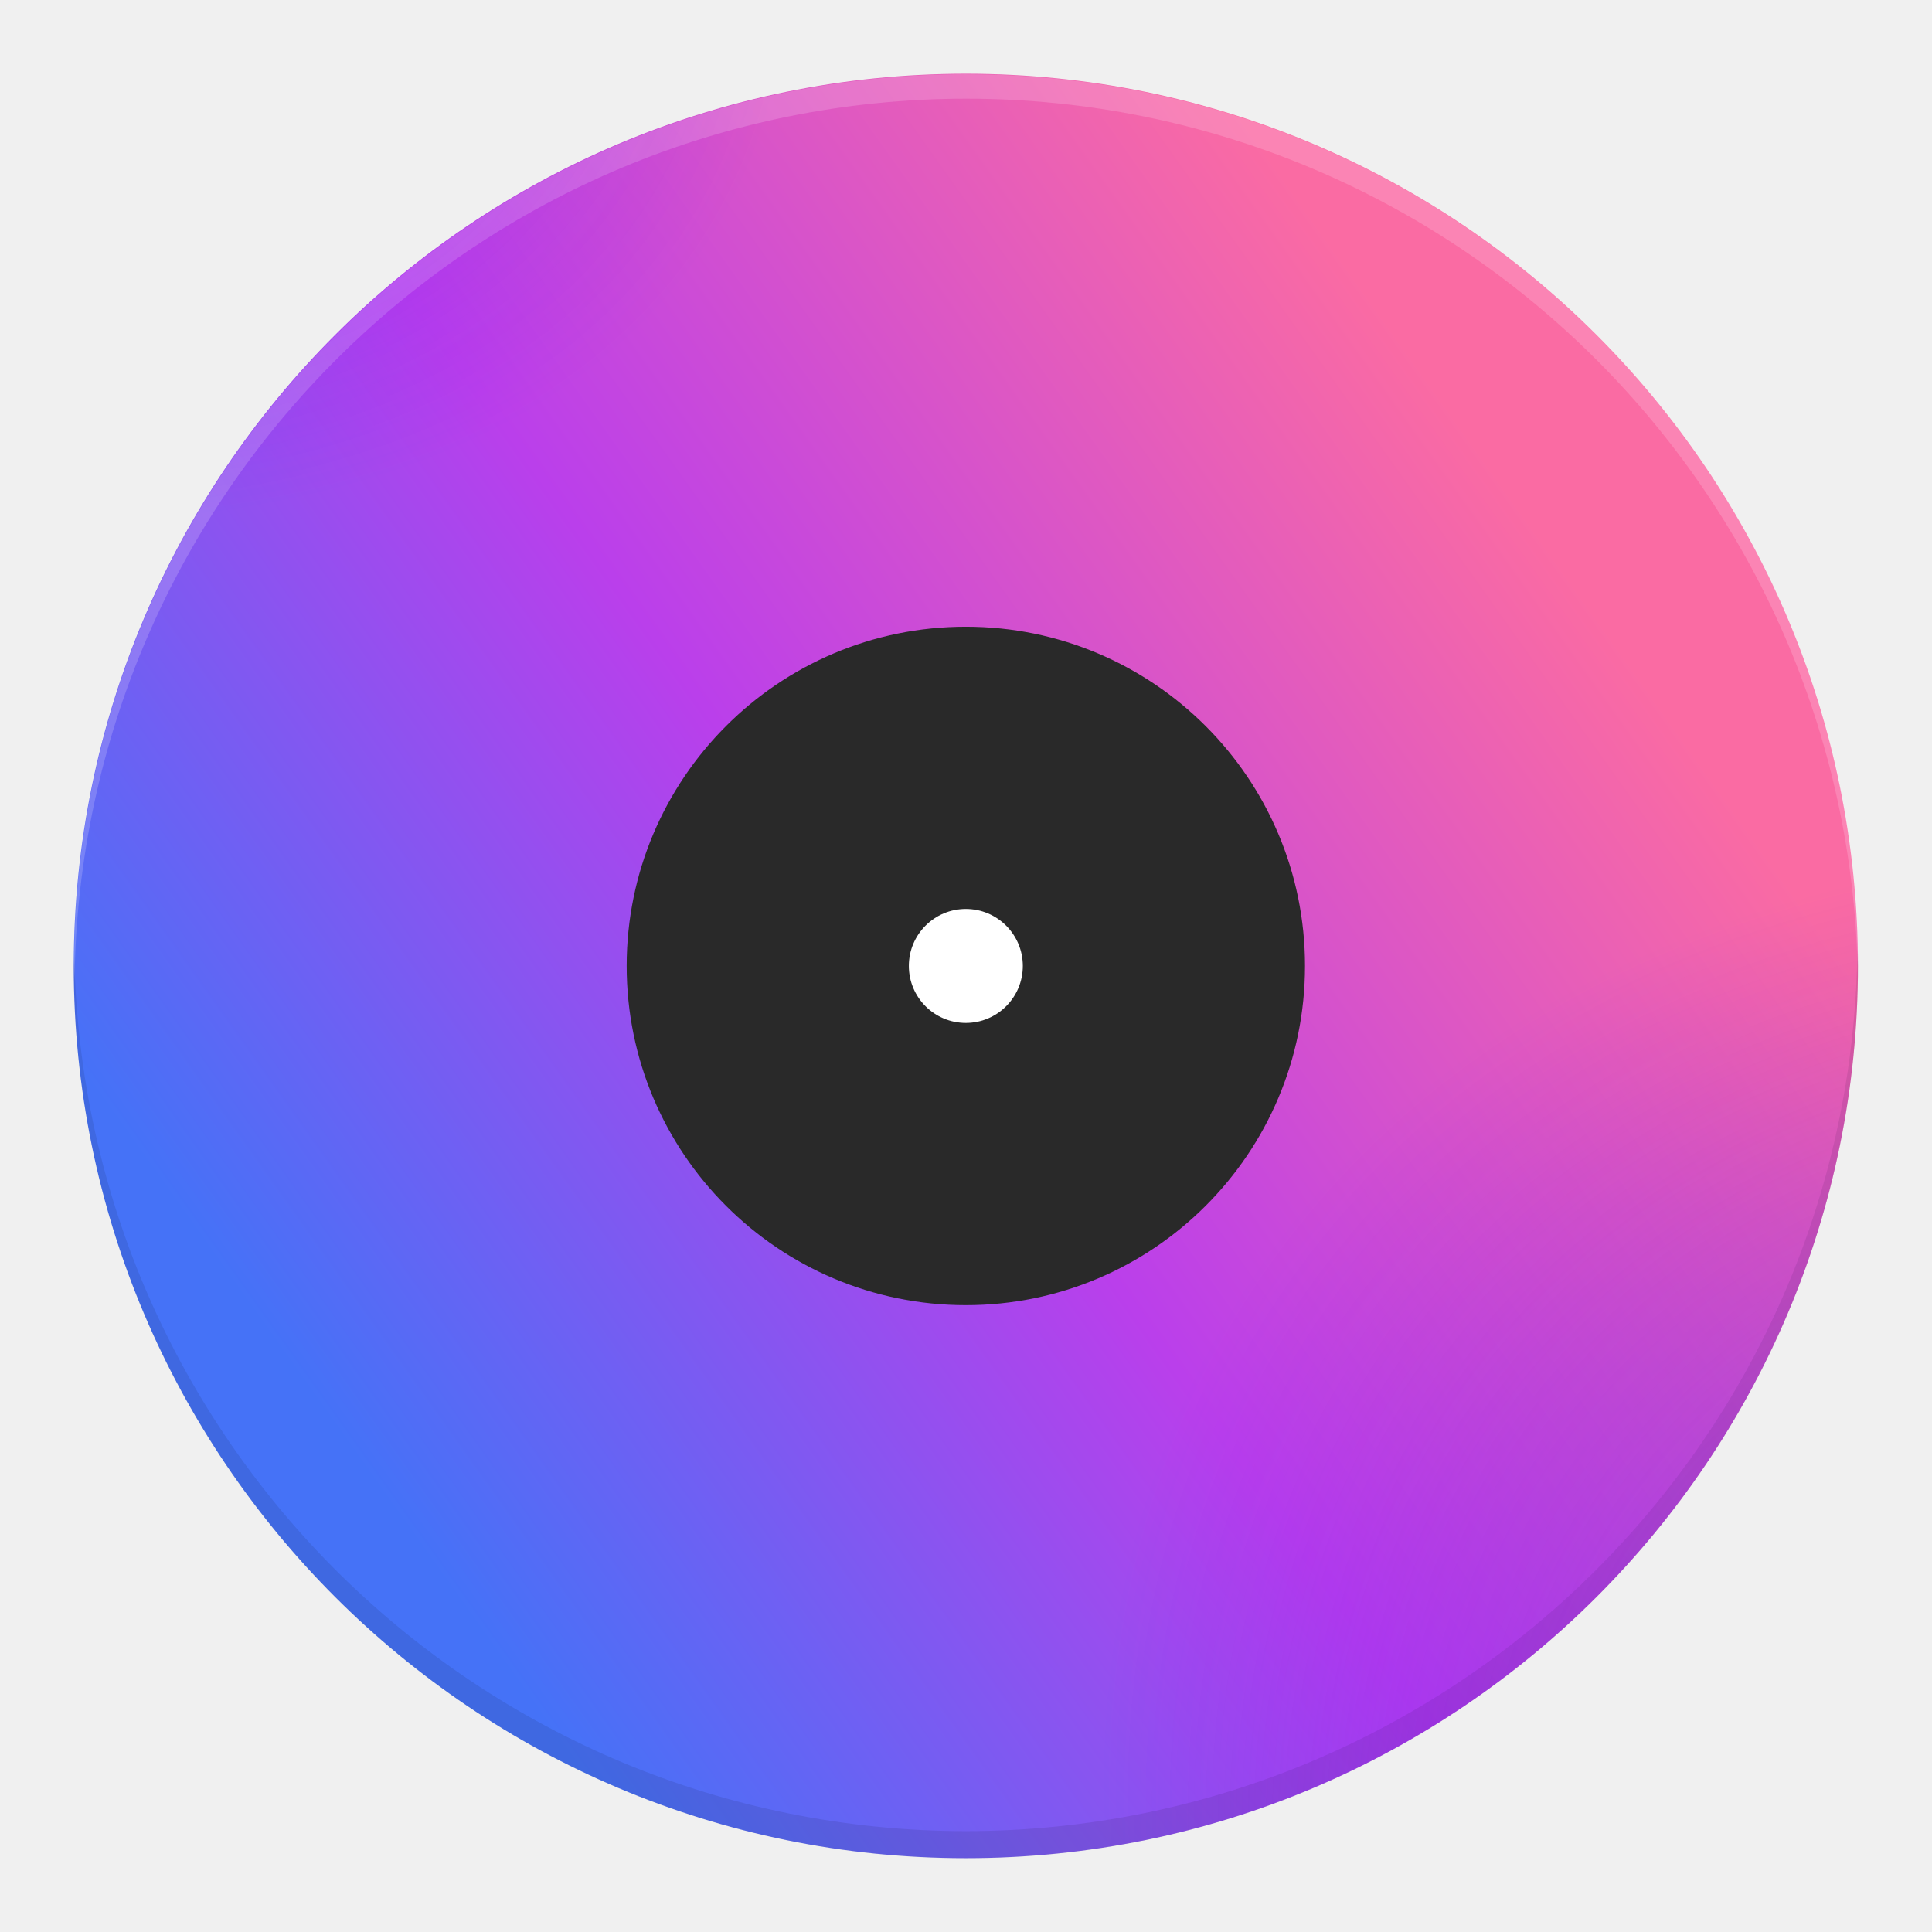
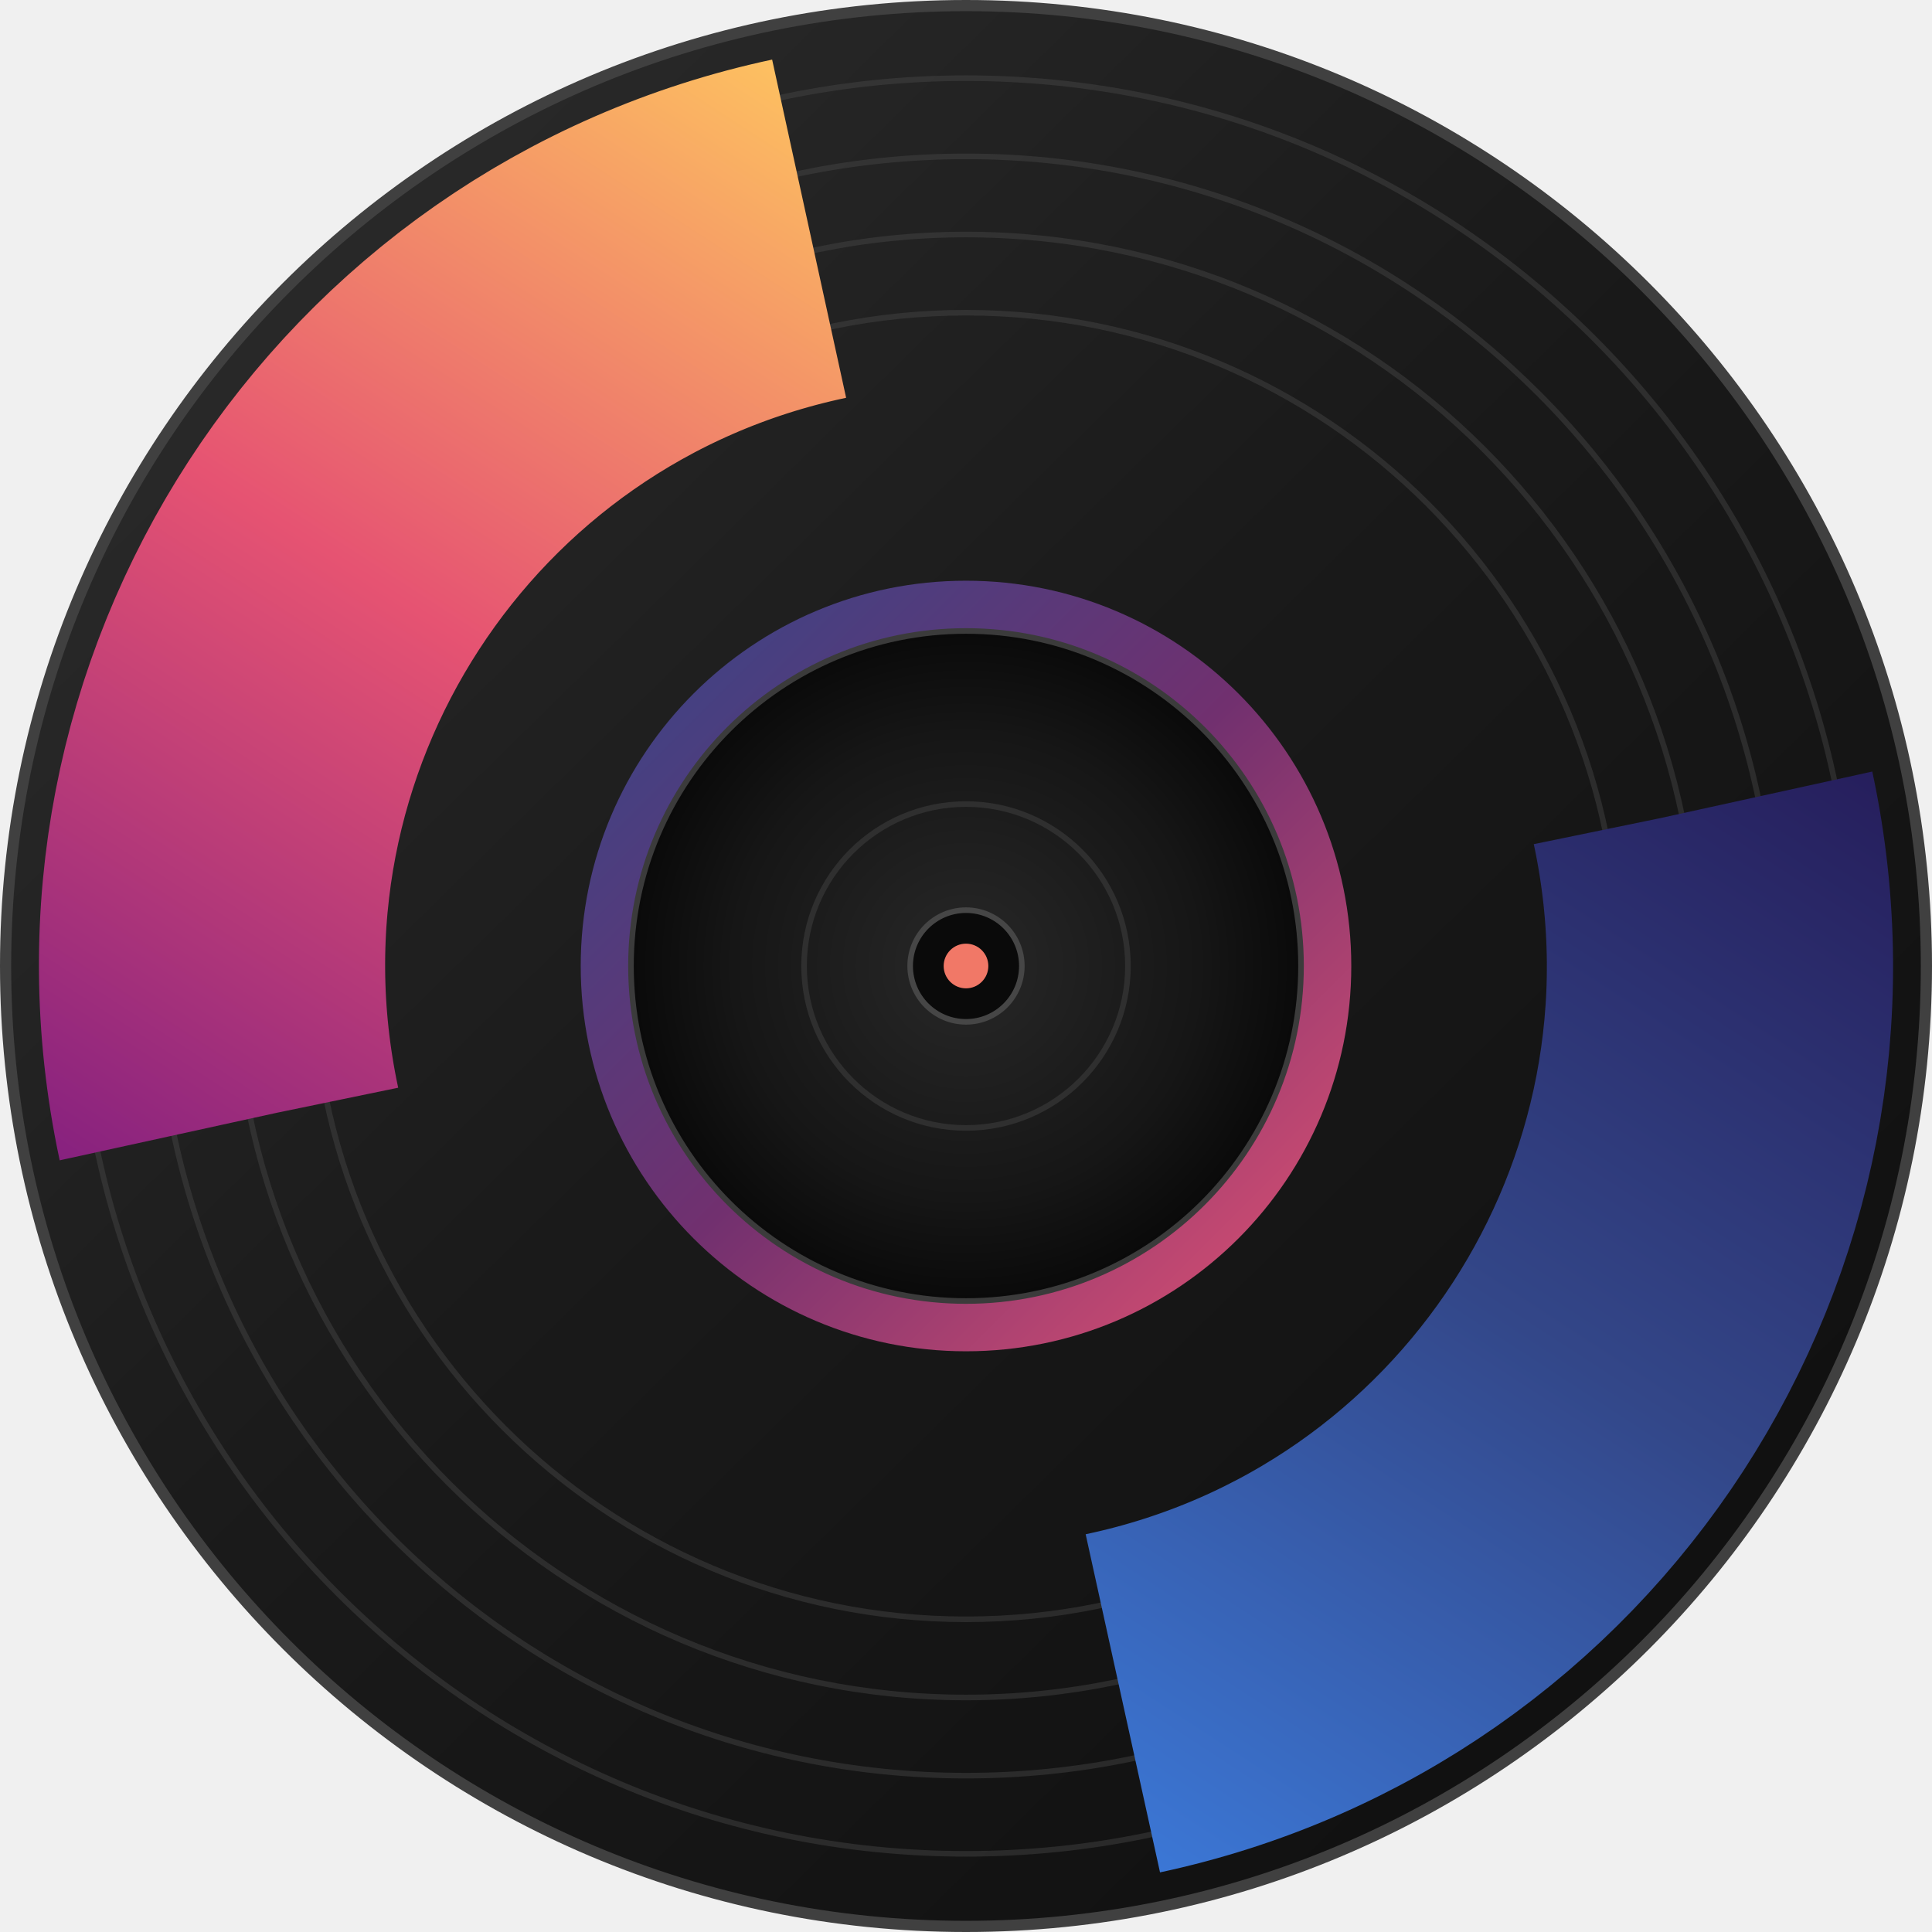
- <svg xmlns="http://www.w3.org/2000/svg" xmlns:xlink="http://www.w3.org/1999/xlink" width="38" height="38" viewBox="0 0 132.292 132.292" version="1.1" id="svg7">
-   <defs id="defs2">
-     <linearGradient id="a-6">
-       <stop offset="0" style="stop-color:#fa6ba3;stop-opacity:1;" id="stop5" />
-       <stop offset="0.521" style="stop-color:#ba3feb;stop-opacity:1;" id="stop8" />
-       <stop offset="1" style="stop-color:#4572f7;stop-opacity:1;" id="stop9" />
+ <svg xmlns="http://www.w3.org/2000/svg" width="38" height="38" viewBox="77 57 346 346" role="img" aria-labelledby="title desc">
+   <defs>
+     <linearGradient id="disc-face" x1="78" y1="62" x2="420" y2="410" gradientUnits="userSpaceOnUse">
+       <stop offset="0" stop-color="#2f2f2f" />
+       <stop offset=".46" stop-color="#1a1a1a" />
+       <stop offset="1" stop-color="#0d0d0d" />
    </linearGradient>
-     <linearGradient xlink:href="#a-6" id="b-3" x1="68.732" x2="52.031" y1="25.661" y2="37.558" gradientTransform="matrix(5.011957,0,0,5.012502,-236.9348,-89.24558)" gradientUnits="userSpaceOnUse" />
-     <linearGradient id="a-8">
-       <stop offset="0" style="stop-color:#6977eb;stop-opacity:1;" id="stop3" />
-       <stop offset="1" style="stop-color:#6100ff;stop-opacity:0;" id="stop7" />
+     <radialGradient id="hub-face">
+       <stop offset="0" stop-color="#282828" />
+       <stop offset=".7" stop-color="#161616" />
+       <stop offset="1" stop-color="#0a0a0a" />
+     </radialGradient>
+     <linearGradient id="warm-03" x1="250" y1="50" x2="70" y2="230" gradientUnits="userSpaceOnUse">
+       <stop offset="0" stop-color="#7f1d80" />
+       <stop offset=".5" stop-color="#e65372" />
+       <stop offset="1" stop-color="#ffca5f" />
    </linearGradient>
-     <radialGradient xlink:href="#a-8" id="radialGradient5" cx="-37.106" cy="-9.42" fx="-37.106" fy="-9.42" r="61.086" gradientTransform="matrix(1.587959,0.9440472,-0.5110877,0.8596884,6.402766,1.062204)" gradientUnits="userSpaceOnUse" />
-     <radialGradient xlink:href="#a-8" id="radialGradient12" gradientUnits="userSpaceOnUse" gradientTransform="matrix(1.560381,0.9889644,-0.7084136,1.11773,17.36133,-14.34619)" cx="121.757" cy="38.519" fx="121.757" fy="38.519" r="61.086" />
+     <linearGradient id="cool-03" x1="430" y1="230" x2="250" y2="410" gradientUnits="userSpaceOnUse">
+       <stop offset="0" stop-color="#251b59" />
+       <stop offset=".5" stop-color="#334789" />
+       <stop offset="1" stop-color="#3c7bdc" />
+     </linearGradient>
+     <linearGradient id="inner-03" x1="319" y1="299" x2="181" y2="161" gradientUnits="userSpaceOnUse">
+       <stop offset="0" stop-color="#e65372" />
+       <stop offset=".5" stop-color="#71306f" />
+       <stop offset="1" stop-color="#334789" />
+     </linearGradient>
+     <g id="disc-base">
+       <circle cx="250" cy="230" r="172" fill="url(#disc-face)" stroke="#404040" stroke-width="2" />
+       <g fill="none" stroke="#4a4a4a" stroke-width="1" opacity=".42">
+         <circle cx="250" cy="230" r="159" />
+         <circle cx="250" cy="230" r="145" />
+         <circle cx="250" cy="230" r="131" />
+         <circle cx="250" cy="230" r="117" />
+       </g>
+     </g>
+     <g id="hub">
+       <circle cx="250" cy="230" r="60" fill="url(#hub-face)" stroke="#3b3b3b" />
+       <circle cx="250" cy="230" r="29" fill="none" stroke="#2f2f2f" />
+       <circle cx="250" cy="230" r="10" fill="#0a0a0a" stroke="#464646" />
+     </g>
  </defs>
-   <ellipse cx="66.135" cy="66.142" rx="61.086" ry="61.094" style="display:inline;fill:url(#b-3);fill-opacity:1;stroke:none;stroke-width:13.334;stroke-linecap:butt;stroke-linejoin:miter;stroke-miterlimit:9.5;stroke-dasharray:none;stroke-opacity:1" id="ellipse2" />
-   <path style="display:inline;fill:#ffffff;fill-opacity:0;stroke:none;stroke-width:13.334;stroke-linecap:butt;stroke-linejoin:miter;stroke-miterlimit:9.5;stroke-dasharray:none;stroke-opacity:1" id="path9" d="M 127.221,-66.142 A 61.086,61.094 0 0 1 66.135,-5.047 V -66.142 Z" transform="scale(1,-1)" />
-   <path style="display:inline;fill:#ffffff;fill-opacity:0;stroke:none;stroke-width:13.334;stroke-linecap:butt;stroke-linejoin:miter;stroke-miterlimit:9.5;stroke-dasharray:none;stroke-opacity:1" id="ellipse6" d="M -5.05,66.142 A 61.086,61.094 0 0 1 -66.135,127.236 V 66.142 Z" transform="scale(-1,1)" />
-   <ellipse cx="66.135" cy="66.142" rx="23.224" ry="23.228" style="display:inline;fill:#292929;fill-opacity:1;stroke:none;stroke-width:4.724;stroke-linecap:butt;stroke-linejoin:miter;stroke-miterlimit:9.5;stroke-dasharray:none;stroke-opacity:1" id="ellipse3" />
-   <circle cx="66.135" cy="66.142" r="3.902" style="display:inline;fill:#ffffff;fill-opacity:1;stroke:none;stroke-width:14.613;stroke-linecap:butt;stroke-linejoin:miter;stroke-miterlimit:9.5;stroke-dasharray:none;stroke-opacity:1" id="circle3-7" />
-   <path d="M 66.156,5.081 A 61.09,61.09 0 0 0 5.066,66.175 l 0.038,0.982 A 61.09,61.09 0 0 1 66.156,6.756 61.09,61.09 0 0 1 127.213,66.872 l 0.034,-0.697 A 61.09,61.09 0 0 0 66.156,5.085 Z" style="display:inline;opacity:0.187;fill:#fef2fd;fill-opacity:1;stroke:none;stroke-width:13.334;stroke-linecap:butt;stroke-linejoin:miter;stroke-miterlimit:9.5;stroke-dasharray:none;stroke-opacity:1" id="path5-5" />
-   <path d="M 127.184,65.063 A 61.09,61.09 0 0 1 66.135,125.385 61.09,61.09 0 0 1 5.087,65.382 l -0.042,0.773 a 61.09,61.09 0 0 0 61.09,61.09 61.09,61.09 0 0 0 61.09,-61.09 z" style="display:inline;fill:#000000;fill-opacity:0.091;stroke:none;stroke-width:13.334;stroke-linecap:butt;stroke-linejoin:miter;stroke-miterlimit:9.5;stroke-dasharray:none;stroke-opacity:1" id="path6-3" />
-   <ellipse cx="66.135" cy="66.142" rx="61.086" ry="61.094" style="display:inline;fill:url(#radialGradient5);fill-opacity:1;stroke:none;stroke-width:13.334;stroke-linecap:butt;stroke-linejoin:miter;stroke-miterlimit:9.5;stroke-dasharray:none;stroke-opacity:1" id="ellipse5" />
-   <ellipse cx="66.135" cy="66.142" rx="61.086" ry="61.094" style="display:inline;fill:url(#radialGradient12);fill-opacity:1;stroke:none;stroke-width:13.334;stroke-linecap:butt;stroke-linejoin:miter;stroke-miterlimit:9.5;stroke-dasharray:none;stroke-opacity:1" id="ellipse12" />
+   <use href="#disc-base" />
+   <g transform="rotate(-12 250 230)" fill="none" stroke-width="62" stroke-linecap="butt">
+     <circle cx="250" cy="230" r="135" stroke="url(#warm-03)" stroke-dasharray="212.06 636.17" transform="rotate(180 250 230)" />
+     <circle cx="250" cy="230" r="135" stroke="url(#cool-03)" stroke-dasharray="212.06 636.17" />
+   </g>
+   <circle cx="250" cy="230" r="69" fill="url(#inner-03)" />
+   <use href="#hub" />
+   <circle cx="250" cy="230" r="4" fill="#f17867" />
</svg>
